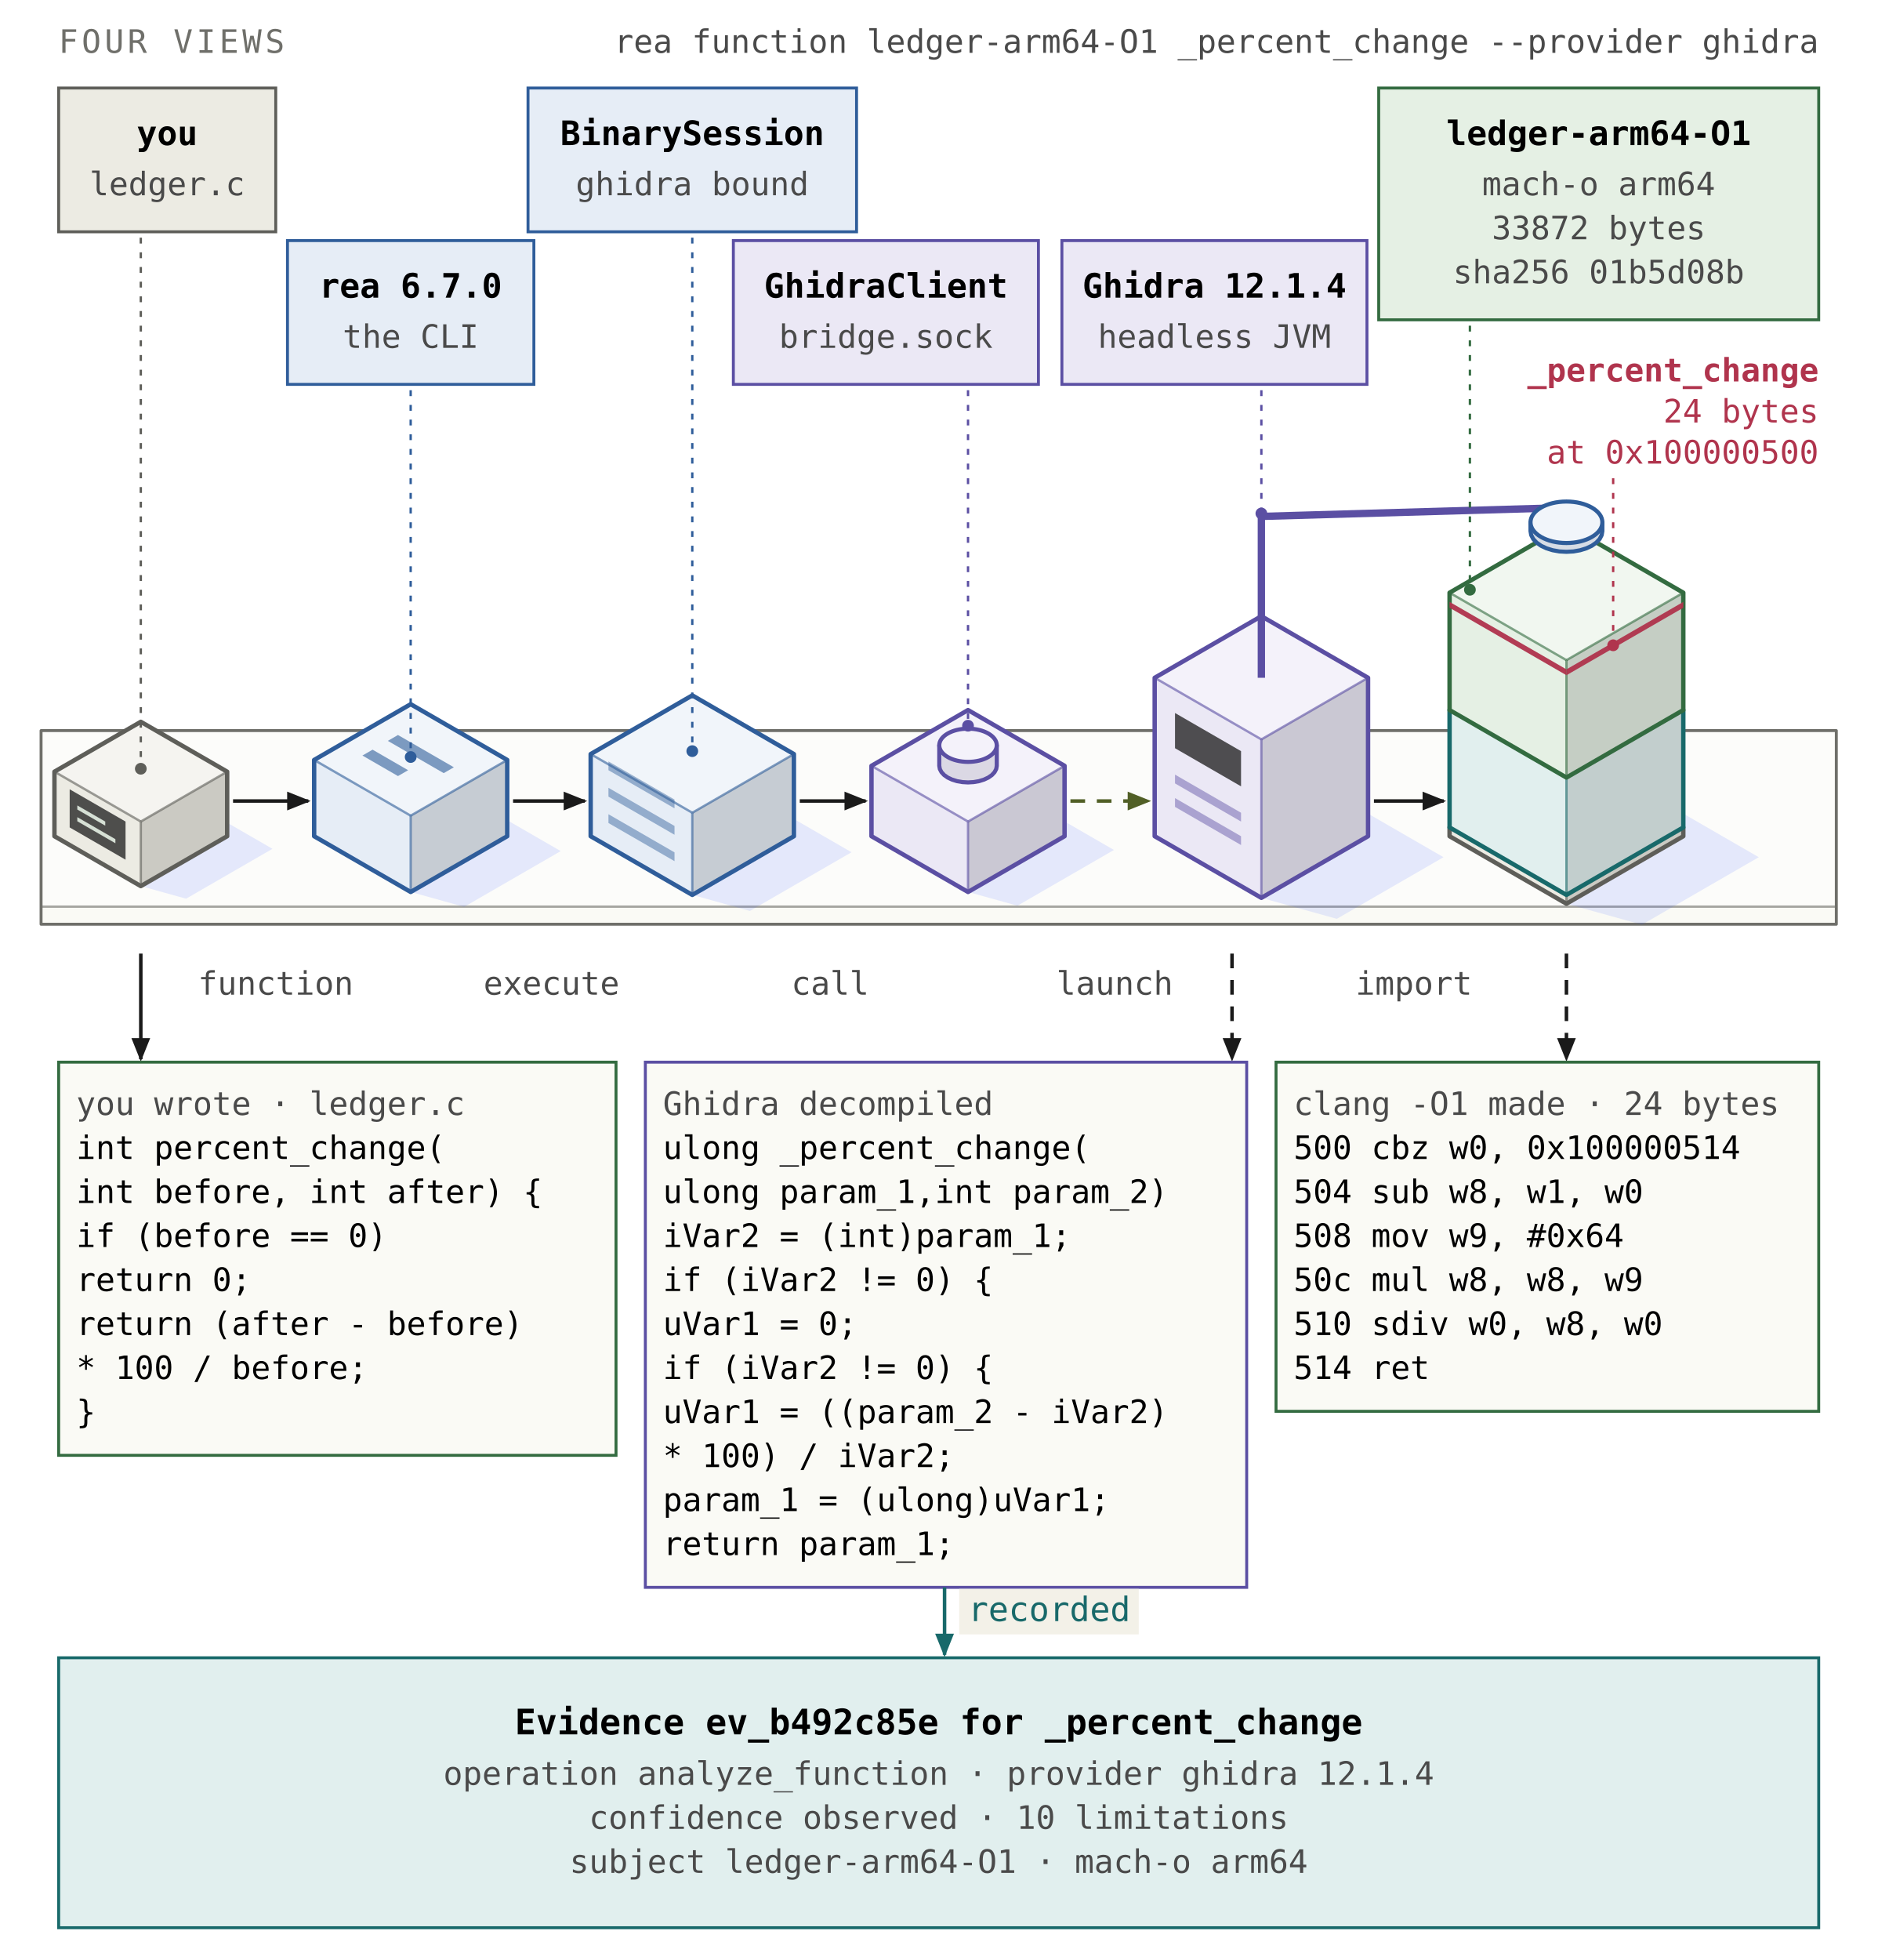
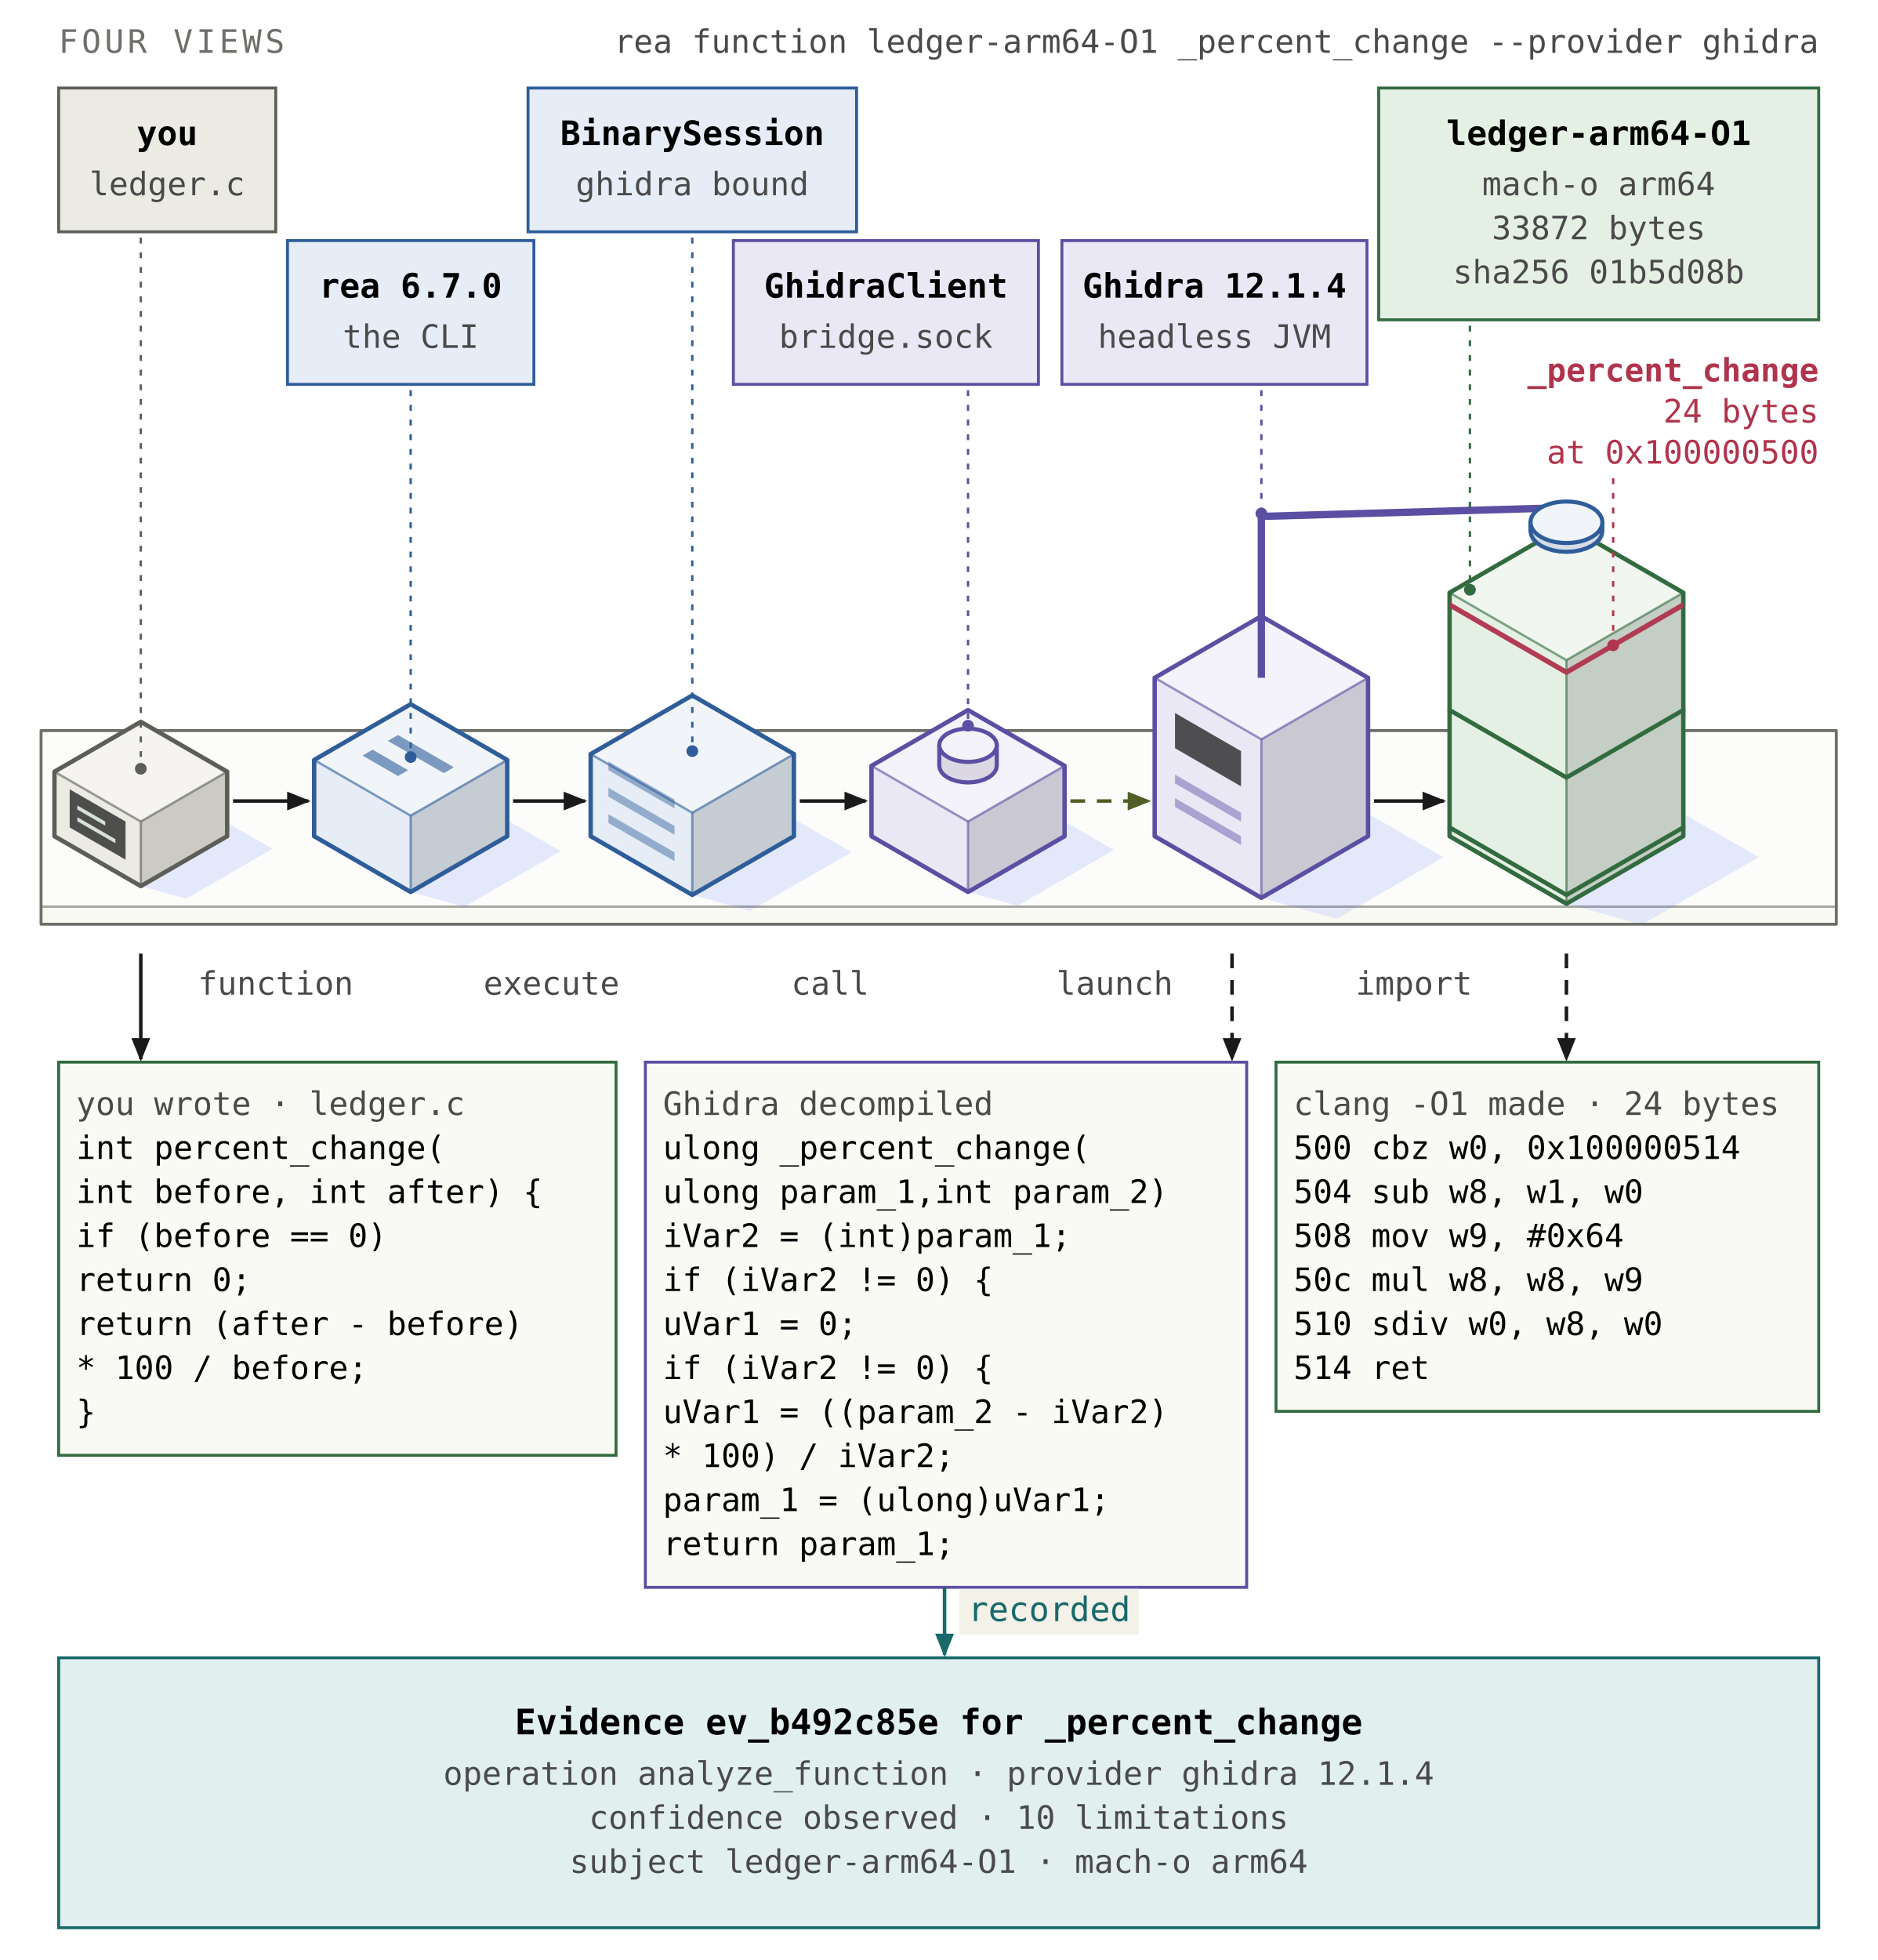
<svg xmlns="http://www.w3.org/2000/svg" viewBox="0 0 640 668" role="img" aria-labelledby="plate-rea-investigation-title plate-rea-investigation-desc" font-family="JetBrains Mono, ui-monospace, monospace">
  <defs>
    <marker id="plate-rea-investigation-head-ink" viewBox="0 0 10 10" refX="9" refY="5" markerWidth="8" markerHeight="8" markerUnits="userSpaceOnUse" orient="auto-start-reverse">
      <path d="M0 1 L10 5 L0 9 z" fill="var(--m-ink, #1a1a1a)" />
    </marker>
    <marker id="plate-rea-investigation-head-olive" viewBox="0 0 10 10" refX="9" refY="5" markerWidth="8" markerHeight="8" markerUnits="userSpaceOnUse" orient="auto-start-reverse">
      <path d="M0 1 L10 5 L0 9 z" fill="var(--m-olive-ink, #515f26)" />
    </marker>
    <marker id="plate-rea-investigation-head-teal" viewBox="0 0 10 10" refX="9" refY="5" markerWidth="8" markerHeight="8" markerUnits="userSpaceOnUse" orient="auto-start-reverse">
      <path d="M0 1 L10 5 L0 9 z" fill="var(--m-teal-ink, #18696a)" />
    </marker>
  </defs>
  <text x="20" y="18" font-size="11" letter-spacing="1.2" fill="var(--m-ink-mute, #6f6f6a)">FOUR VIEWS</text>
  <text x="620" y="18" font-size="11" text-anchor="end" fill="var(--m-ink-soft, #4a4a4a)">rea function ledger-arm64-O1 _percent_change --provider ghidra</text>
  <rect x="20" y="30" width="74" height="49" fill="var(--m-grey-fill, #ecebe3)" stroke="var(--m-grey-ink, #5e5e59)" />
  <text x="57" y="49.45" font-size="11.5" text-anchor="middle" font-weight="700">you</text>
  <text x="57" y="66.55" font-size="11" text-anchor="middle" class="m-serif" fill="var(--m-ink-soft, #4a4a4a)">ledger.c</text>
  <rect x="98" y="82" width="84" height="49" fill="var(--m-blue-fill, #e6edf6)" stroke="var(--m-blue-ink, #2f5d9a)" />
  <text x="140" y="101.45" font-size="11.5" text-anchor="middle" font-weight="700">rea 6.7.0</text>
  <text x="140" y="118.55" font-size="11" text-anchor="middle" class="m-serif" fill="var(--m-ink-soft, #4a4a4a)">the CLI</text>
  <rect x="180" y="30" width="112" height="49" fill="var(--m-blue-fill, #e6edf6)" stroke="var(--m-blue-ink, #2f5d9a)" />
  <text x="236" y="49.45" font-size="11.5" text-anchor="middle" font-weight="700">BinarySession</text>
  <text x="236" y="66.55" font-size="11" text-anchor="middle" class="m-serif" fill="var(--m-ink-soft, #4a4a4a)">ghidra bound</text>
  <rect x="250" y="82" width="104" height="49" fill="var(--m-violet-fill, #ebe8f5)" stroke="var(--m-violet-ink, #5b4fa3)" />
  <text x="302" y="101.45" font-size="11.5" text-anchor="middle" font-weight="700">GhidraClient</text>
  <text x="302" y="118.55" font-size="11" text-anchor="middle" class="m-serif" fill="var(--m-ink-soft, #4a4a4a)">bridge.sock</text>
  <rect x="362" y="82" width="104" height="49" fill="var(--m-violet-fill, #ebe8f5)" stroke="var(--m-violet-ink, #5b4fa3)" />
  <text x="414" y="101.45" font-size="11.5" text-anchor="middle" font-weight="700">Ghidra 12.1.4</text>
  <text x="414" y="118.55" font-size="11" text-anchor="middle" class="m-serif" fill="var(--m-ink-soft, #4a4a4a)">headless JVM</text>
  <rect x="470" y="30" width="150" height="79" fill="var(--m-green-fill, #e5f0e4)" stroke="var(--m-green-ink, #336b40)" />
  <text x="545" y="49.45" font-size="11.5" text-anchor="middle" font-weight="700">ledger-arm64-O1</text>
  <text x="545" y="66.55" font-size="11" text-anchor="middle" class="m-serif" fill="var(--m-ink-soft, #4a4a4a)">mach-o arm64</text>
  <text x="545" y="81.55" font-size="11" text-anchor="middle" class="m-serif" fill="var(--m-ink-soft, #4a4a4a)">33872 bytes</text>
  <text x="545" y="96.55" font-size="11" text-anchor="middle" class="m-serif" fill="var(--m-ink-soft, #4a4a4a)">sha256 01b5d08b</text>
  <polygon points="14,315 626,315 626,309 626,249 14,249 14,309" fill="var(--m-panel, #f3f1e8)" />
  <polygon points="14,315 626,315 626,309 14,309" fill="var(--m-paper, #fafaf5)" />
  <polygon points="14,309 626,309 626,249 14,249" fill="var(--m-paper, #fafaf5)" />
  <polygon points="14,309 626,309 626,249 14,249" fill="var(--m-shine, #ffffff)" fill-opacity="0.45" />
  <polyline points="14,309 626,309" fill="none" stroke="var(--m-ink-mute, #6f6f6a)" stroke-width="0.8" stroke-opacity="0.6" />
  <polygon points="14,315 626,315 626,309 626,249 14,249 14,309" fill="none" stroke="var(--m-ink-mute, #6f6f6a)" stroke-width="1" stroke-linejoin="round" />
  <polygon points="18.56,285 48,268 63.43,272.29 92.88,289.29 63.43,306.29 48,302" fill="var(--m-accent, #3553ff)" fill-opacity="0.12" />
  <polygon points="48,246 77.44,263 77.44,285 48,302 18.56,285 18.56,263" fill="var(--m-panel, #f3f1e8)" />
  <polygon points="48,246 77.44,263 48,280 18.56,263" fill="var(--m-grey-fill, #ecebe3)" />
  <polygon points="48,246 77.44,263 48,280 18.56,263" fill="var(--m-shine, #ffffff)" fill-opacity="0.45" />
  <polygon points="18.56,285 48,302 48,280 18.56,263" fill="var(--m-grey-fill, #ecebe3)" />
  <polygon points="77.44,285 48,302 48,280 77.44,263" fill="var(--m-grey-fill, #ecebe3)" />
  <polygon points="77.44,285 48,302 48,280 77.44,263" fill="var(--m-shade, #1a1a1a)" fill-opacity="0.16" />
  <polyline points="48,280 77.44,263" fill="none" stroke="var(--m-grey-ink, #5e5e59)" stroke-width="0.8" stroke-opacity="0.6" />
  <polyline points="48,280 18.56,263" fill="none" stroke="var(--m-grey-ink, #5e5e59)" stroke-width="0.8" stroke-opacity="0.6" />
  <polyline points="48,280 48,302" fill="none" stroke="var(--m-grey-ink, #5e5e59)" stroke-width="0.8" stroke-opacity="0.6" />
  <polygon points="48,246 77.44,263 77.44,285 48,302 18.56,285 18.56,263" fill="none" stroke="var(--m-grey-ink, #5e5e59)" stroke-width="1.5" stroke-linejoin="round" />
  <polygon points="23.75,282 42.8,293 42.8,280 23.75,269" fill="var(--m-ink, #1a1a1a)" fill-opacity="0.75" />
  <polygon points="26.35,274.5 35.88,280 35.88,281.4 26.35,275.9" fill="var(--m-green-fill, #e5f0e4)" fill-opacity="0.9" />
  <polygon points="26.35,278.5 39.34,286 39.34,287.4 26.35,279.9" fill="var(--m-green-fill, #e5f0e4)" fill-opacity="0.9" />
  <polygon points="107.09,285 140,266 158.24,271.07 191.15,290.07 158.24,309.07 140,304" fill="var(--m-accent, #3553ff)" fill-opacity="0.12" />
  <polygon points="140,240 172.91,259 172.91,285 140,304 107.09,285 107.09,259" fill="var(--m-panel, #f3f1e8)" />
  <polygon points="140,240 172.91,259 140,278 107.09,259" fill="var(--m-blue-fill, #e6edf6)" />
  <polygon points="140,240 172.91,259 140,278 107.09,259" fill="var(--m-shine, #ffffff)" fill-opacity="0.45" />
  <polygon points="107.09,285 140,304 140,278 107.09,259" fill="var(--m-blue-fill, #e6edf6)" />
  <polygon points="172.91,285 140,304 140,278 172.91,259" fill="var(--m-blue-fill, #e6edf6)" />
  <polygon points="172.91,285 140,304 140,278 172.91,259" fill="var(--m-shade, #1a1a1a)" fill-opacity="0.16" />
  <polyline points="140,278 172.91,259" fill="none" stroke="var(--m-blue-ink, #2f5d9a)" stroke-width="0.8" stroke-opacity="0.6" />
  <polyline points="140,278 107.09,259" fill="none" stroke="var(--m-blue-ink, #2f5d9a)" stroke-width="0.8" stroke-opacity="0.6" />
  <polyline points="140,278 140,304" fill="none" stroke="var(--m-blue-ink, #2f5d9a)" stroke-width="0.8" stroke-opacity="0.6" />
  <polygon points="140,240 172.91,259 172.91,285 140,304 107.09,285 107.09,259" fill="none" stroke="var(--m-blue-ink, #2f5d9a)" stroke-width="1.5" stroke-linejoin="round" />
  <polygon points="135.67,250.5 154.72,261.5 151.26,263.5 132.21,252.5" fill="var(--m-blue-ink, #2f5d9a)" fill-opacity="0.6" />
  <polygon points="127.01,255.5 139.13,262.5 135.67,264.5 123.55,257.5" fill="var(--m-blue-ink, #2f5d9a)" fill-opacity="0.6" />
  <polygon points="201.36,285 236,265 255.64,270.46 290.28,290.46 255.64,310.46 236,305" fill="var(--m-accent, #3553ff)" fill-opacity="0.12" />
  <polygon points="236,237 270.64,257 270.64,285 236,305 201.36,285 201.36,257" fill="var(--m-panel, #f3f1e8)" />
  <polygon points="236,237 270.64,257 236,277 201.36,257" fill="var(--m-blue-fill, #e6edf6)" />
  <polygon points="236,237 270.64,257 236,277 201.36,257" fill="var(--m-shine, #ffffff)" fill-opacity="0.45" />
  <polygon points="201.36,285 236,305 236,277 201.36,257" fill="var(--m-blue-fill, #e6edf6)" />
  <polygon points="270.64,285 236,305 236,277 270.64,257" fill="var(--m-blue-fill, #e6edf6)" />
  <polygon points="270.64,285 236,305 236,277 270.64,257" fill="var(--m-shade, #1a1a1a)" fill-opacity="0.16" />
  <polyline points="236,277 270.64,257" fill="none" stroke="var(--m-blue-ink, #2f5d9a)" stroke-width="0.8" stroke-opacity="0.6" />
  <polyline points="236,277 201.36,257" fill="none" stroke="var(--m-blue-ink, #2f5d9a)" stroke-width="0.8" stroke-opacity="0.6" />
  <polyline points="236,277 236,305" fill="none" stroke="var(--m-blue-ink, #2f5d9a)" stroke-width="0.8" stroke-opacity="0.6" />
  <polygon points="236,237 270.64,257 270.64,285 236,305 201.36,285 201.36,257" fill="none" stroke="var(--m-blue-ink, #2f5d9a)" stroke-width="1.5" stroke-linejoin="round" />
  <polygon points="207.42,280.5 229.94,293.5 229.94,290.5 207.42,277.5" fill="var(--m-blue-ink, #2f5d9a)" fill-opacity="0.45" />
  <polygon points="207.42,271.5 229.94,284.5 229.94,281.5 207.42,268.5" fill="var(--m-blue-ink, #2f5d9a)" fill-opacity="0.45" />
  <polygon points="207.42,262.5 229.94,275.5 229.94,272.5 207.42,259.5" fill="var(--m-blue-ink, #2f5d9a)" fill-opacity="0.45" />
  <polygon points="297.09,285 330,266 346.84,270.68 379.74,289.68 346.84,308.68 330,304" fill="var(--m-accent, #3553ff)" fill-opacity="0.12" />
  <polygon points="330,242 362.91,261 362.91,285 330,304 297.09,285 297.09,261" fill="var(--m-panel, #f3f1e8)" />
  <polygon points="330,242 362.91,261 330,280 297.09,261" fill="var(--m-violet-fill, #ebe8f5)" />
  <polygon points="330,242 362.91,261 330,280 297.09,261" fill="var(--m-shine, #ffffff)" fill-opacity="0.45" />
  <polygon points="297.09,285 330,304 330,280 297.09,261" fill="var(--m-violet-fill, #ebe8f5)" />
  <polygon points="362.91,285 330,304 330,280 362.91,261" fill="var(--m-violet-fill, #ebe8f5)" />
  <polygon points="362.91,285 330,304 330,280 362.91,261" fill="var(--m-shade, #1a1a1a)" fill-opacity="0.16" />
  <polyline points="330,280 362.91,261" fill="none" stroke="var(--m-violet-ink, #5b4fa3)" stroke-width="0.8" stroke-opacity="0.6" />
  <polyline points="330,280 297.09,261" fill="none" stroke="var(--m-violet-ink, #5b4fa3)" stroke-width="0.8" stroke-opacity="0.6" />
  <polyline points="330,280 330,304" fill="none" stroke="var(--m-violet-ink, #5b4fa3)" stroke-width="0.8" stroke-opacity="0.6" />
  <polygon points="330,242 362.91,261 362.91,285 330,304 297.09,285 297.09,261" fill="none" stroke="var(--m-violet-ink, #5b4fa3)" stroke-width="1.5" stroke-linejoin="round" />
  <polygon points="320.2,254 320.2,261 320.39,262.1 320.95,263.16 321.85,264.14 323.07,265 324.56,265.7 326.25,266.23 328.09,266.55 330,266.66 331.91,266.55 333.75,266.23 335.44,265.7 336.93,265 338.15,264.14 339.05,263.16 339.61,262.1 339.8,261 339.8,254" fill="var(--m-violet-fill, #ebe8f5)" />
  <polygon points="320.2,254 320.2,261 320.39,262.1 320.95,263.16 321.85,264.14 323.07,265 324.56,265.7 326.25,266.23 328.09,266.55 330,266.66 331.91,266.55 333.75,266.23 335.44,265.7 336.93,265 338.15,264.14 339.05,263.16 339.61,262.1 339.8,261 339.8,254" fill="var(--m-shade, #1a1a1a)" fill-opacity="0.08" />
  <polygon points="320.2,254 320.2,261 320.39,262.1 320.95,263.16 321.85,264.14 323.07,265 324.56,265.7 326.25,266.23 328.09,266.55 330,266.66 331.91,266.55 333.75,266.23 335.44,265.7 336.93,265 338.15,264.14 339.05,263.16 339.61,262.1 339.8,261 339.8,254" fill="none" stroke="var(--m-violet-ink, #5b4fa3)" stroke-width="1.4" stroke-linejoin="round" />
  <ellipse cx="330" cy="254" rx="9.8" ry="5.66" fill="var(--m-violet-fill, #ebe8f5)" />
  <ellipse cx="330" cy="254" rx="9.8" ry="5.66" fill="var(--m-shine, #ffffff)" fill-opacity="0.45" stroke="var(--m-violet-ink, #5b4fa3)" stroke-width="1.4" />
  <polygon points="393.63,285 430,264 455.72,271.15 492.09,292.15 455.72,313.15 430,306" fill="var(--m-accent, #3553ff)" fill-opacity="0.12" />
  <polygon points="430,210 466.37,231 466.37,285 430,306 393.63,285 393.63,231" fill="var(--m-panel, #f3f1e8)" />
  <polygon points="430,210 466.37,231 430,252 393.63,231" fill="var(--m-violet-fill, #ebe8f5)" />
  <polygon points="430,210 466.37,231 430,252 393.63,231" fill="var(--m-shine, #ffffff)" fill-opacity="0.45" />
  <polygon points="393.63,285 430,306 430,252 393.63,231" fill="var(--m-violet-fill, #ebe8f5)" />
  <polygon points="466.37,285 430,306 430,252 466.37,231" fill="var(--m-violet-fill, #ebe8f5)" />
  <polygon points="466.37,285 430,306 430,252 466.37,231" fill="var(--m-shade, #1a1a1a)" fill-opacity="0.16" />
  <polyline points="430,252 466.37,231" fill="none" stroke="var(--m-violet-ink, #5b4fa3)" stroke-width="0.8" stroke-opacity="0.6" />
  <polyline points="430,252 393.63,231" fill="none" stroke="var(--m-violet-ink, #5b4fa3)" stroke-width="0.8" stroke-opacity="0.6" />
  <polyline points="430,252 430,306" fill="none" stroke="var(--m-violet-ink, #5b4fa3)" stroke-width="0.8" stroke-opacity="0.6" />
  <polygon points="430,210 466.37,231 466.37,285 430,306 393.63,285 393.63,231" fill="none" stroke="var(--m-violet-ink, #5b4fa3)" stroke-width="1.5" stroke-linejoin="round" />
  <polygon points="400.56,255 423.07,268 423.07,256 400.56,243" fill="var(--m-ink, #1a1a1a)" fill-opacity="0.75" />
  <polygon points="400.56,275 423.07,288 423.07,285 400.56,272" fill="var(--m-violet-ink, #5b4fa3)" fill-opacity="0.45" />
  <polygon points="400.56,267 423.07,280 423.07,277 400.56,264" fill="var(--m-violet-ink, #5b4fa3)" fill-opacity="0.45" />
  <polygon points="494.16,285 534,262 559.72,269.15 599.56,292.15 559.72,315.15 534,308" fill="var(--m-accent, #3553ff)" fill-opacity="0.12" />
  <polygon points="534,259 573.84,282 573.84,285 534,308 494.16,285 494.16,282" fill="var(--m-panel, #f3f1e8)" />
-   <polygon points="534,259 573.84,282 534,305 494.16,282" fill="var(--m-grey-fill, #ecebe3)" />
+   <polygon points="534,259 573.84,282 534,305 494.16,282" fill="var(--m-green-fill, #e5f0e4)" />
  <polygon points="534,259 573.84,282 534,305 494.16,282" fill="var(--m-shine, #ffffff)" fill-opacity="0.45" />
-   <polygon points="494.16,285 534,308 534,305 494.16,282" fill="var(--m-grey-fill, #ecebe3)" />
-   <polygon points="573.84,285 534,308 534,305 573.84,282" fill="var(--m-grey-fill, #ecebe3)" />
+   <polygon points="494.16,285 534,308 534,305 494.16,282" fill="var(--m-green-fill, #e5f0e4)" />
+   <polygon points="573.84,285 534,308 534,305 573.84,282" fill="var(--m-green-fill, #e5f0e4)" />
  <polygon points="573.84,285 534,308 534,305 573.84,282" fill="var(--m-shade, #1a1a1a)" fill-opacity="0.16" />
-   <polyline points="534,305 573.84,282" fill="none" stroke="var(--m-grey-ink, #5e5e59)" stroke-width="0.8" stroke-opacity="0.6" />
-   <polyline points="534,305 494.16,282" fill="none" stroke="var(--m-grey-ink, #5e5e59)" stroke-width="0.8" stroke-opacity="0.6" />
-   <polyline points="534,305 534,308" fill="none" stroke="var(--m-grey-ink, #5e5e59)" stroke-width="0.8" stroke-opacity="0.6" />
-   <polygon points="534,259 573.84,282 573.84,285 534,308 494.16,285 494.16,282" fill="none" stroke="var(--m-grey-ink, #5e5e59)" stroke-width="1.5" stroke-linejoin="round" />
+   <polyline points="534,305 573.84,282" fill="none" stroke="var(--m-green-ink, #336b40)" stroke-width="0.8" stroke-opacity="0.6" />
+   <polyline points="534,305 494.16,282" fill="none" stroke="var(--m-green-ink, #336b40)" stroke-width="0.8" stroke-opacity="0.6" />
+   <polyline points="534,305 534,308" fill="none" stroke="var(--m-green-ink, #336b40)" stroke-width="0.8" stroke-opacity="0.6" />
+   <polygon points="534,259 573.84,282 573.84,285 534,308 494.16,285 494.16,282" fill="none" stroke="var(--m-green-ink, #336b40)" stroke-width="1.5" stroke-linejoin="round" />
  <polygon points="534,219 573.84,242 573.84,282 534,305 494.16,282 494.16,242" fill="var(--m-panel, #f3f1e8)" />
-   <polygon points="534,219 573.84,242 534,265 494.16,242" fill="var(--m-teal-fill, #e1efee)" />
+   <polygon points="534,219 573.84,242 534,265 494.16,242" fill="var(--m-green-fill, #e5f0e4)" />
  <polygon points="534,219 573.84,242 534,265 494.16,242" fill="var(--m-shine, #ffffff)" fill-opacity="0.45" />
-   <polygon points="494.16,282 534,305 534,265 494.16,242" fill="var(--m-teal-fill, #e1efee)" />
-   <polygon points="573.84,282 534,305 534,265 573.84,242" fill="var(--m-teal-fill, #e1efee)" />
+   <polygon points="494.16,282 534,305 534,265 494.16,242" fill="var(--m-green-fill, #e5f0e4)" />
+   <polygon points="573.84,282 534,305 534,265 573.84,242" fill="var(--m-green-fill, #e5f0e4)" />
  <polygon points="573.84,282 534,305 534,265 573.84,242" fill="var(--m-shade, #1a1a1a)" fill-opacity="0.16" />
-   <polyline points="534,265 573.84,242" fill="none" stroke="var(--m-teal-ink, #18696a)" stroke-width="0.8" stroke-opacity="0.6" />
-   <polyline points="534,265 494.16,242" fill="none" stroke="var(--m-teal-ink, #18696a)" stroke-width="0.8" stroke-opacity="0.6" />
-   <polyline points="534,265 534,305" fill="none" stroke="var(--m-teal-ink, #18696a)" stroke-width="0.8" stroke-opacity="0.6" />
-   <polygon points="534,219 573.84,242 573.84,282 534,305 494.16,282 494.16,242" fill="none" stroke="var(--m-teal-ink, #18696a)" stroke-width="1.5" stroke-linejoin="round" />
+   <polyline points="534,265 573.84,242" fill="none" stroke="var(--m-green-ink, #336b40)" stroke-width="0.8" stroke-opacity="0.6" />
+   <polyline points="534,265 494.16,242" fill="none" stroke="var(--m-green-ink, #336b40)" stroke-width="0.8" stroke-opacity="0.6" />
+   <polyline points="534,265 534,305" fill="none" stroke="var(--m-green-ink, #336b40)" stroke-width="0.8" stroke-opacity="0.6" />
+   <polygon points="534,219 573.84,242 573.84,282 534,305 494.16,282 494.16,242" fill="none" stroke="var(--m-green-ink, #336b40)" stroke-width="1.5" stroke-linejoin="round" />
  <polygon points="534,179 573.84,202 573.84,242 534,265 494.16,242 494.16,202" fill="var(--m-panel, #f3f1e8)" />
  <polygon points="534,179 573.84,202 534,225 494.16,202" fill="var(--m-green-fill, #e5f0e4)" />
  <polygon points="534,179 573.84,202 534,225 494.16,202" fill="var(--m-shine, #ffffff)" fill-opacity="0.45" />
  <polygon points="494.16,242 534,265 534,225 494.16,202" fill="var(--m-green-fill, #e5f0e4)" />
  <polygon points="573.84,242 534,265 534,225 573.84,202" fill="var(--m-green-fill, #e5f0e4)" />
  <polygon points="573.84,242 534,265 534,225 573.84,202" fill="var(--m-shade, #1a1a1a)" fill-opacity="0.16" />
  <polyline points="534,225 573.84,202" fill="none" stroke="var(--m-green-ink, #336b40)" stroke-width="0.8" stroke-opacity="0.6" />
  <polyline points="534,225 494.16,202" fill="none" stroke="var(--m-green-ink, #336b40)" stroke-width="0.8" stroke-opacity="0.6" />
  <polyline points="534,225 534,265" fill="none" stroke="var(--m-green-ink, #336b40)" stroke-width="0.8" stroke-opacity="0.6" />
  <polygon points="534,179 573.84,202 573.84,242 534,265 494.16,242 494.16,202" fill="none" stroke="var(--m-green-ink, #336b40)" stroke-width="1.5" stroke-linejoin="round" />
  <polygon points="494.16,205.13 534,228.13 534,230.13 494.16,207.13" fill="var(--m-rose-ink, #b0344d)" fill-opacity="0.95" />
  <polygon points="573.84,205.13 534,228.13 534,230.13 573.84,207.13" fill="var(--m-rose-ink, #b0344d)" fill-opacity="0.95" />
  <line x1="430" y1="231" x2="430" y2="176" stroke="var(--m-violet-ink, #5b4fa3)" stroke-width="2.5" />
  <line x1="430" y1="176" x2="534" y2="173" stroke="var(--m-violet-ink, #5b4fa3)" stroke-width="2.5" />
  <polygon points="521.75,178 521.75,181 521.99,182.38 522.68,183.71 523.82,184.93 525.34,186 527.2,186.88 529.31,187.53 531.61,187.94 534,188.07 536.39,187.94 538.69,187.53 540.8,186.88 542.66,186 544.18,184.93 545.32,183.71 546.01,182.38 546.25,181 546.25,178" fill="var(--m-blue-fill, #e6edf6)" />
  <polygon points="521.75,178 521.75,181 521.99,182.38 522.68,183.71 523.82,184.93 525.34,186 527.2,186.88 529.31,187.53 531.61,187.94 534,188.07 536.39,187.94 538.69,187.53 540.8,186.88 542.66,186 544.18,184.93 545.32,183.71 546.01,182.38 546.25,181 546.25,178" fill="var(--m-shade, #1a1a1a)" fill-opacity="0.08" />
  <polygon points="521.75,178 521.75,181 521.99,182.38 522.68,183.71 523.82,184.93 525.34,186 527.2,186.88 529.31,187.53 531.61,187.94 534,188.07 536.39,187.94 538.69,187.53 540.8,186.88 542.66,186 544.18,184.93 545.32,183.71 546.01,182.38 546.25,181 546.25,178" fill="none" stroke="var(--m-blue-ink, #2f5d9a)" stroke-width="1.4" stroke-linejoin="round" />
  <ellipse cx="534" cy="178" rx="12.25" ry="7.07" fill="var(--m-blue-fill, #e6edf6)" />
  <ellipse cx="534" cy="178" rx="12.25" ry="7.07" fill="var(--m-shine, #ffffff)" fill-opacity="0.45" stroke="var(--m-blue-ink, #2f5d9a)" stroke-width="1.4" />
  <polyline points="48,81 48,262" fill="none" stroke="var(--m-grey-ink, #5e5e59)" stroke-width="0.8" stroke-dasharray="2 3" />
  <circle cx="48" cy="262" r="2" fill="var(--m-grey-ink, #5e5e59)" />
  <polyline points="140,133 140,258" fill="none" stroke="var(--m-blue-ink, #2f5d9a)" stroke-width="0.8" stroke-dasharray="2 3" />
  <circle cx="140" cy="258" r="2" fill="var(--m-blue-ink, #2f5d9a)" />
  <polyline points="236,81 236,256" fill="none" stroke="var(--m-blue-ink, #2f5d9a)" stroke-width="0.8" stroke-dasharray="2 3" />
  <circle cx="236" cy="256" r="2" fill="var(--m-blue-ink, #2f5d9a)" />
  <polyline points="330,133 330,247.34" fill="none" stroke="var(--m-violet-ink, #5b4fa3)" stroke-width="0.8" stroke-dasharray="2 3" />
  <circle cx="330" cy="247.34" r="2" fill="var(--m-violet-ink, #5b4fa3)" />
  <polyline points="430,133 430,175" fill="none" stroke="var(--m-violet-ink, #5b4fa3)" stroke-width="0.8" stroke-dasharray="2 3" />
  <circle cx="430" cy="175" r="2" fill="var(--m-violet-ink, #5b4fa3)" />
  <polyline points="501.09,111 501.09,201" fill="none" stroke="var(--m-green-ink, #336b40)" stroke-width="0.8" stroke-dasharray="2 3" />
  <circle cx="501.09" cy="201" r="2" fill="var(--m-green-ink, #336b40)" />
  <g data-beat="1">
    <animate attributeName="opacity" values="0;0;1" keyTimes="0;0;1" calcMode="spline" keySplines="0 0 1 1;0.23 1 0.32 1" dur="0.45s" begin="indefinite" fill="freeze" />
    <animateTransform attributeName="transform" type="translate" values="0 4;0 4;0 0" keyTimes="0;0;1" calcMode="spline" keySplines="0 0 1 1;0.23 1 0.32 1" dur="0.45s" begin="indefinite" fill="freeze" />
    <path d="M79.445 273 L105.091 273" fill="none" stroke="var(--m-ink, #1a1a1a)" stroke-width="1.2" stroke-linejoin="round" marker-end="url(#plate-rea-investigation-head-ink)" />
    <circle class="m-packet" r="3.5" fill="var(--m-ink, #1a1a1a)" opacity="0">
      <animateMotion path="M79.445 273 L105.091 273" keyPoints="0;0;1;1" keyTimes="0;0;0.688;1" calcMode="linear" dur="0.8s" begin="indefinite" fill="freeze" />
      <animate attributeName="opacity" values="0;0;1;1;0" keyTimes="0;0;0.1;0.688;1" dur="0.8s" begin="indefinite" fill="freeze" />
    </circle>
    <text x="94" y="339" font-size="11" text-anchor="middle" fill="var(--m-ink-soft, #4a4a4a)">function</text>
  </g>
  <g data-beat="2">
    <animate attributeName="opacity" values="0;0;1" keyTimes="0;0.571;1" calcMode="spline" keySplines="0 0 1 1;0.23 1 0.32 1" dur="1.05s" begin="indefinite" fill="freeze" />
    <animateTransform attributeName="transform" type="translate" values="0 4;0 4;0 0" keyTimes="0;0.571;1" calcMode="spline" keySplines="0 0 1 1;0.23 1 0.32 1" dur="1.05s" begin="indefinite" fill="freeze" />
    <path d="M174.909 273 L199.359 273" fill="none" stroke="var(--m-ink, #1a1a1a)" stroke-width="1.2" stroke-linejoin="round" marker-end="url(#plate-rea-investigation-head-ink)" />
    <circle class="m-packet" r="3.5" fill="var(--m-ink, #1a1a1a)" opacity="0">
      <animateMotion path="M174.909 273 L199.359 273" keyPoints="0;0;1;1" keyTimes="0;0.429;0.821;1" calcMode="linear" dur="1.4s" begin="indefinite" fill="freeze" />
      <animate attributeName="opacity" values="0;0;1;1;0" keyTimes="0;0.429;0.486;0.821;1" dur="1.4s" begin="indefinite" fill="freeze" />
    </circle>
    <text x="188" y="339" font-size="11" text-anchor="middle" fill="var(--m-ink-soft, #4a4a4a)">execute</text>
  </g>
  <g data-beat="3">
    <animate attributeName="opacity" values="0;0;1" keyTimes="0;0.727;1" calcMode="spline" keySplines="0 0 1 1;0.23 1 0.32 1" dur="1.65s" begin="indefinite" fill="freeze" />
    <animateTransform attributeName="transform" type="translate" values="0 4;0 4;0 0" keyTimes="0;0.727;1" calcMode="spline" keySplines="0 0 1 1;0.23 1 0.32 1" dur="1.65s" begin="indefinite" fill="freeze" />
    <path d="M272.641 273 L295.091 273" fill="none" stroke="var(--m-ink, #1a1a1a)" stroke-width="1.2" stroke-linejoin="round" marker-end="url(#plate-rea-investigation-head-ink)" />
    <circle class="m-packet" r="3.5" fill="var(--m-ink, #1a1a1a)" opacity="0">
      <animateMotion path="M272.641 273 L295.091 273" keyPoints="0;0;1;1" keyTimes="0;0.6;0.875;1" calcMode="linear" dur="2s" begin="indefinite" fill="freeze" />
      <animate attributeName="opacity" values="0;0;1;1;0" keyTimes="0;0.6;0.64;0.875;1" dur="2s" begin="indefinite" fill="freeze" />
    </circle>
    <text x="283" y="339" font-size="11" text-anchor="middle" fill="var(--m-ink-soft, #4a4a4a)">call</text>
  </g>
  <g data-beat="4">
    <animate attributeName="opacity" values="0;0;1" keyTimes="0;0.8;1" calcMode="spline" keySplines="0 0 1 1;0.23 1 0.32 1" dur="2.25s" begin="indefinite" fill="freeze" />
    <animateTransform attributeName="transform" type="translate" values="0 4;0 4;0 0" keyTimes="0;0.8;1" calcMode="spline" keySplines="0 0 1 1;0.23 1 0.32 1" dur="2.25s" begin="indefinite" fill="freeze" />
    <path d="M364.909 273 L391.627 273" fill="none" stroke="var(--m-olive-ink, #515f26)" stroke-width="1.2" stroke-dasharray="5 4" stroke-linejoin="round" marker-end="url(#plate-rea-investigation-head-olive)" />
    <circle class="m-packet" r="3.5" fill="var(--m-olive-ink, #515f26)" opacity="0">
      <animateMotion path="M364.909 273 L391.627 273" keyPoints="0;0;1;1" keyTimes="0;0.692;0.904;1" calcMode="linear" dur="2.6s" begin="indefinite" fill="freeze" />
      <animate attributeName="opacity" values="0;0;1;1;0" keyTimes="0;0.692;0.723;0.904;1" dur="2.6s" begin="indefinite" fill="freeze" />
    </circle>
    <text x="380" y="339" font-size="11" text-anchor="middle" fill="var(--m-ink-soft, #4a4a4a)">launch</text>
  </g>
  <g data-beat="5">
    <animate attributeName="opacity" values="0;0;1" keyTimes="0;0.842;1" calcMode="spline" keySplines="0 0 1 1;0.23 1 0.32 1" dur="2.85s" begin="indefinite" fill="freeze" />
    <animateTransform attributeName="transform" type="translate" values="0 4;0 4;0 0" keyTimes="0;0.842;1" calcMode="spline" keySplines="0 0 1 1;0.23 1 0.32 1" dur="2.85s" begin="indefinite" fill="freeze" />
    <path d="M468.373 273 L492.163 273" fill="none" stroke="var(--m-ink, #1a1a1a)" stroke-width="1.2" stroke-linejoin="round" marker-end="url(#plate-rea-investigation-head-ink)" />
    <circle class="m-packet" r="3.5" fill="var(--m-ink, #1a1a1a)" opacity="0">
      <animateMotion path="M468.373 273 L492.163 273" keyPoints="0;0;1;1" keyTimes="0;0.75;0.922;1" calcMode="linear" dur="3.2s" begin="indefinite" fill="freeze" />
      <animate attributeName="opacity" values="0;0;1;1;0" keyTimes="0;0.75;0.775;0.922;1" dur="3.2s" begin="indefinite" fill="freeze" />
    </circle>
    <text x="482" y="339" font-size="11" text-anchor="middle" fill="var(--m-ink-soft, #4a4a4a)">import</text>
  </g>
  <g data-beat="6">
    <animate attributeName="opacity" values="0;0;1" keyTimes="0;0.87;1" calcMode="spline" keySplines="0 0 1 1;0.23 1 0.32 1" dur="3.45s" begin="indefinite" fill="freeze" />
    <animateTransform attributeName="transform" type="translate" values="0 4;0 4;0 0" keyTimes="0;0.87;1" calcMode="spline" keySplines="0 0 1 1;0.23 1 0.32 1" dur="3.45s" begin="indefinite" fill="freeze" />
    <text x="620" y="130" font-size="11" text-anchor="end" font-weight="700" fill="var(--m-rose-ink, #b0344d)">_percent_change</text>
    <text x="620" y="144" font-size="11" text-anchor="end" fill="var(--m-rose-ink, #b0344d)">24 bytes</text>
    <text x="620" y="158" font-size="11" text-anchor="end" fill="var(--m-rose-ink, #b0344d)">at 0x100000500</text>
    <polyline points="549.93,163 549.93,219.93" fill="none" stroke="var(--m-rose-ink, #b0344d)" stroke-width="0.8" stroke-dasharray="2 3" />
    <circle cx="549.93" cy="219.93" r="2" fill="var(--m-rose-ink, #b0344d)" />
    <line x1="48" y1="325" x2="48" y2="361" stroke="var(--m-ink, #1a1a1a)" stroke-width="1.2" marker-end="url(#plate-rea-investigation-head-ink)" />
    <circle class="m-packet" r="3.5" fill="var(--m-ink, #1a1a1a)" opacity="0">
      <animateMotion path="M48 325 L48 361" keyPoints="0;0;1;1" keyTimes="0;0.789;0.934;1" calcMode="linear" dur="3.8s" begin="indefinite" fill="freeze" />
      <animate attributeName="opacity" values="0;0;1;1;0" keyTimes="0;0.789;0.811;0.934;1" dur="3.8s" begin="indefinite" fill="freeze" />
    </circle>
    <line x1="420" y1="325" x2="420" y2="361" stroke="var(--m-ink, #1a1a1a)" stroke-width="1.2" stroke-dasharray="5 4" marker-end="url(#plate-rea-investigation-head-ink)" />
    <circle class="m-packet" r="3.5" fill="var(--m-ink, #1a1a1a)" opacity="0">
      <animateMotion path="M420 325 L420 361" keyPoints="0;0;1;1" keyTimes="0;0.789;0.934;1" calcMode="linear" dur="3.8s" begin="indefinite" fill="freeze" />
      <animate attributeName="opacity" values="0;0;1;1;0" keyTimes="0;0.789;0.811;0.934;1" dur="3.8s" begin="indefinite" fill="freeze" />
    </circle>
    <line x1="534" y1="325" x2="534" y2="361" stroke="var(--m-ink, #1a1a1a)" stroke-width="1.2" stroke-dasharray="5 4" marker-end="url(#plate-rea-investigation-head-ink)" />
    <circle class="m-packet" r="3.5" fill="var(--m-ink, #1a1a1a)" opacity="0">
      <animateMotion path="M534 325 L534 361" keyPoints="0;0;1;1" keyTimes="0;0.789;0.934;1" calcMode="linear" dur="3.8s" begin="indefinite" fill="freeze" />
      <animate attributeName="opacity" values="0;0;1;1;0" keyTimes="0;0.789;0.811;0.934;1" dur="3.8s" begin="indefinite" fill="freeze" />
    </circle>
    <rect x="20" y="362" width="190" height="134" fill="var(--m-paper, #fafaf5)" stroke="var(--m-green-ink, #336b40)" />
    <text x="26" y="380" font-size="11" fill="var(--m-ink-soft, #4a4a4a)">you wrote · ledger.c</text>
    <text x="26" y="395" font-size="11">int percent_change(</text>
    <text x="26" y="410" font-size="11">  int before, int after) {</text>
    <text x="26" y="425" font-size="11">  if (before == 0)</text>
    <text x="26" y="440" font-size="11">    return 0;</text>
    <text x="26" y="455" font-size="11">  return (after - before)</text>
    <text x="26" y="470" font-size="11">    * 100 / before;</text>
    <text x="26" y="485" font-size="11">}</text>
    <rect x="220" y="362" width="205" height="179" fill="var(--m-paper, #fafaf5)" stroke="var(--m-violet-ink, #5b4fa3)" />
    <text x="226" y="380" font-size="11" fill="var(--m-ink-soft, #4a4a4a)">Ghidra decompiled</text>
    <text x="226" y="395" font-size="11">ulong _percent_change(</text>
    <text x="226" y="410" font-size="11">  ulong param_1,int param_2)</text>
    <text x="226" y="425" font-size="11">iVar2 = (int)param_1;</text>
    <text x="226" y="440" font-size="11">if (iVar2 != 0) {</text>
    <text x="226" y="455" font-size="11">  uVar1 = 0;</text>
    <text x="226" y="470" font-size="11">  if (iVar2 != 0) {</text>
    <text x="226" y="485" font-size="11">  uVar1 = ((param_2 - iVar2)</text>
    <text x="226" y="500" font-size="11">    * 100) / iVar2;</text>
    <text x="226" y="515" font-size="11">  param_1 = (ulong)uVar1;</text>
    <text x="226" y="530" font-size="11">return param_1;</text>
    <rect x="435" y="362" width="185" height="119" fill="var(--m-paper, #fafaf5)" stroke="var(--m-green-ink, #336b40)" />
    <text x="441" y="380" font-size="11" fill="var(--m-ink-soft, #4a4a4a)">clang -O1 made · 24 bytes</text>
    <text x="441" y="395" font-size="11">500  cbz w0, 0x100000514</text>
    <text x="441" y="410" font-size="11">504  sub w8, w1, w0</text>
    <text x="441" y="425" font-size="11">508  mov w9, #0x64</text>
    <text x="441" y="440" font-size="11">50c  mul w8, w8, w9</text>
    <text x="441" y="455" font-size="11">510  sdiv w0, w8, w0</text>
    <text x="441" y="470" font-size="11">514  ret</text>
  </g>
  <g data-beat="7">
    <animate attributeName="opacity" values="0;0;1" keyTimes="0;0.889;1" calcMode="spline" keySplines="0 0 1 1;0.23 1 0.32 1" dur="4.05s" begin="indefinite" fill="freeze" />
    <animateTransform attributeName="transform" type="translate" values="0 4;0 4;0 0" keyTimes="0;0.889;1" calcMode="spline" keySplines="0 0 1 1;0.23 1 0.32 1" dur="4.05s" begin="indefinite" fill="freeze" />
    <line x1="322" y1="541" x2="322" y2="564" stroke="var(--m-teal-ink, #18696a)" stroke-width="1.2" marker-end="url(#plate-rea-investigation-head-teal)" />
    <circle class="m-packet" r="3.5" fill="var(--m-teal-ink, #18696a)" opacity="0">
      <animateMotion path="M322 541 L322 564" keyPoints="0;0;1;1" keyTimes="0;0.818;0.943;1" calcMode="linear" dur="4.4s" begin="indefinite" fill="freeze" />
      <animate attributeName="opacity" values="0;0;1;1;0" keyTimes="0;0.818;0.836;0.943;1" dur="4.4s" begin="indefinite" fill="freeze" />
    </circle>
    <rect class="m-knock" x="327" y="541.53" width="61.2" height="15.5" fill="var(--m-panel, #f3f1e8)" />
    <text x="330" y="552.5" font-size="11.5" fill="var(--m-teal-ink, #18696a)">recorded</text>
    <rect x="20" y="565" width="600" height="92" fill="var(--m-teal-fill, #e1efee)" stroke="var(--m-teal-ink, #18696a)" />
    <text x="320" y="591.1" font-size="12" text-anchor="middle" font-weight="700">Evidence ev_b492c85e for _percent_change</text>
    <text x="320" y="608.3" font-size="11" text-anchor="middle" class="m-serif" fill="var(--m-ink-soft, #4a4a4a)">operation analyze_function · provider ghidra 12.1.4</text>
    <text x="320" y="623.3" font-size="11" text-anchor="middle" class="m-serif" fill="var(--m-ink-soft, #4a4a4a)">confidence observed · 10 limitations</text>
    <text x="320" y="638.3" font-size="11" text-anchor="middle" class="m-serif" fill="var(--m-ink-soft, #4a4a4a)">subject ledger-arm64-O1 · mach-o arm64</text>
  </g>
</svg>
